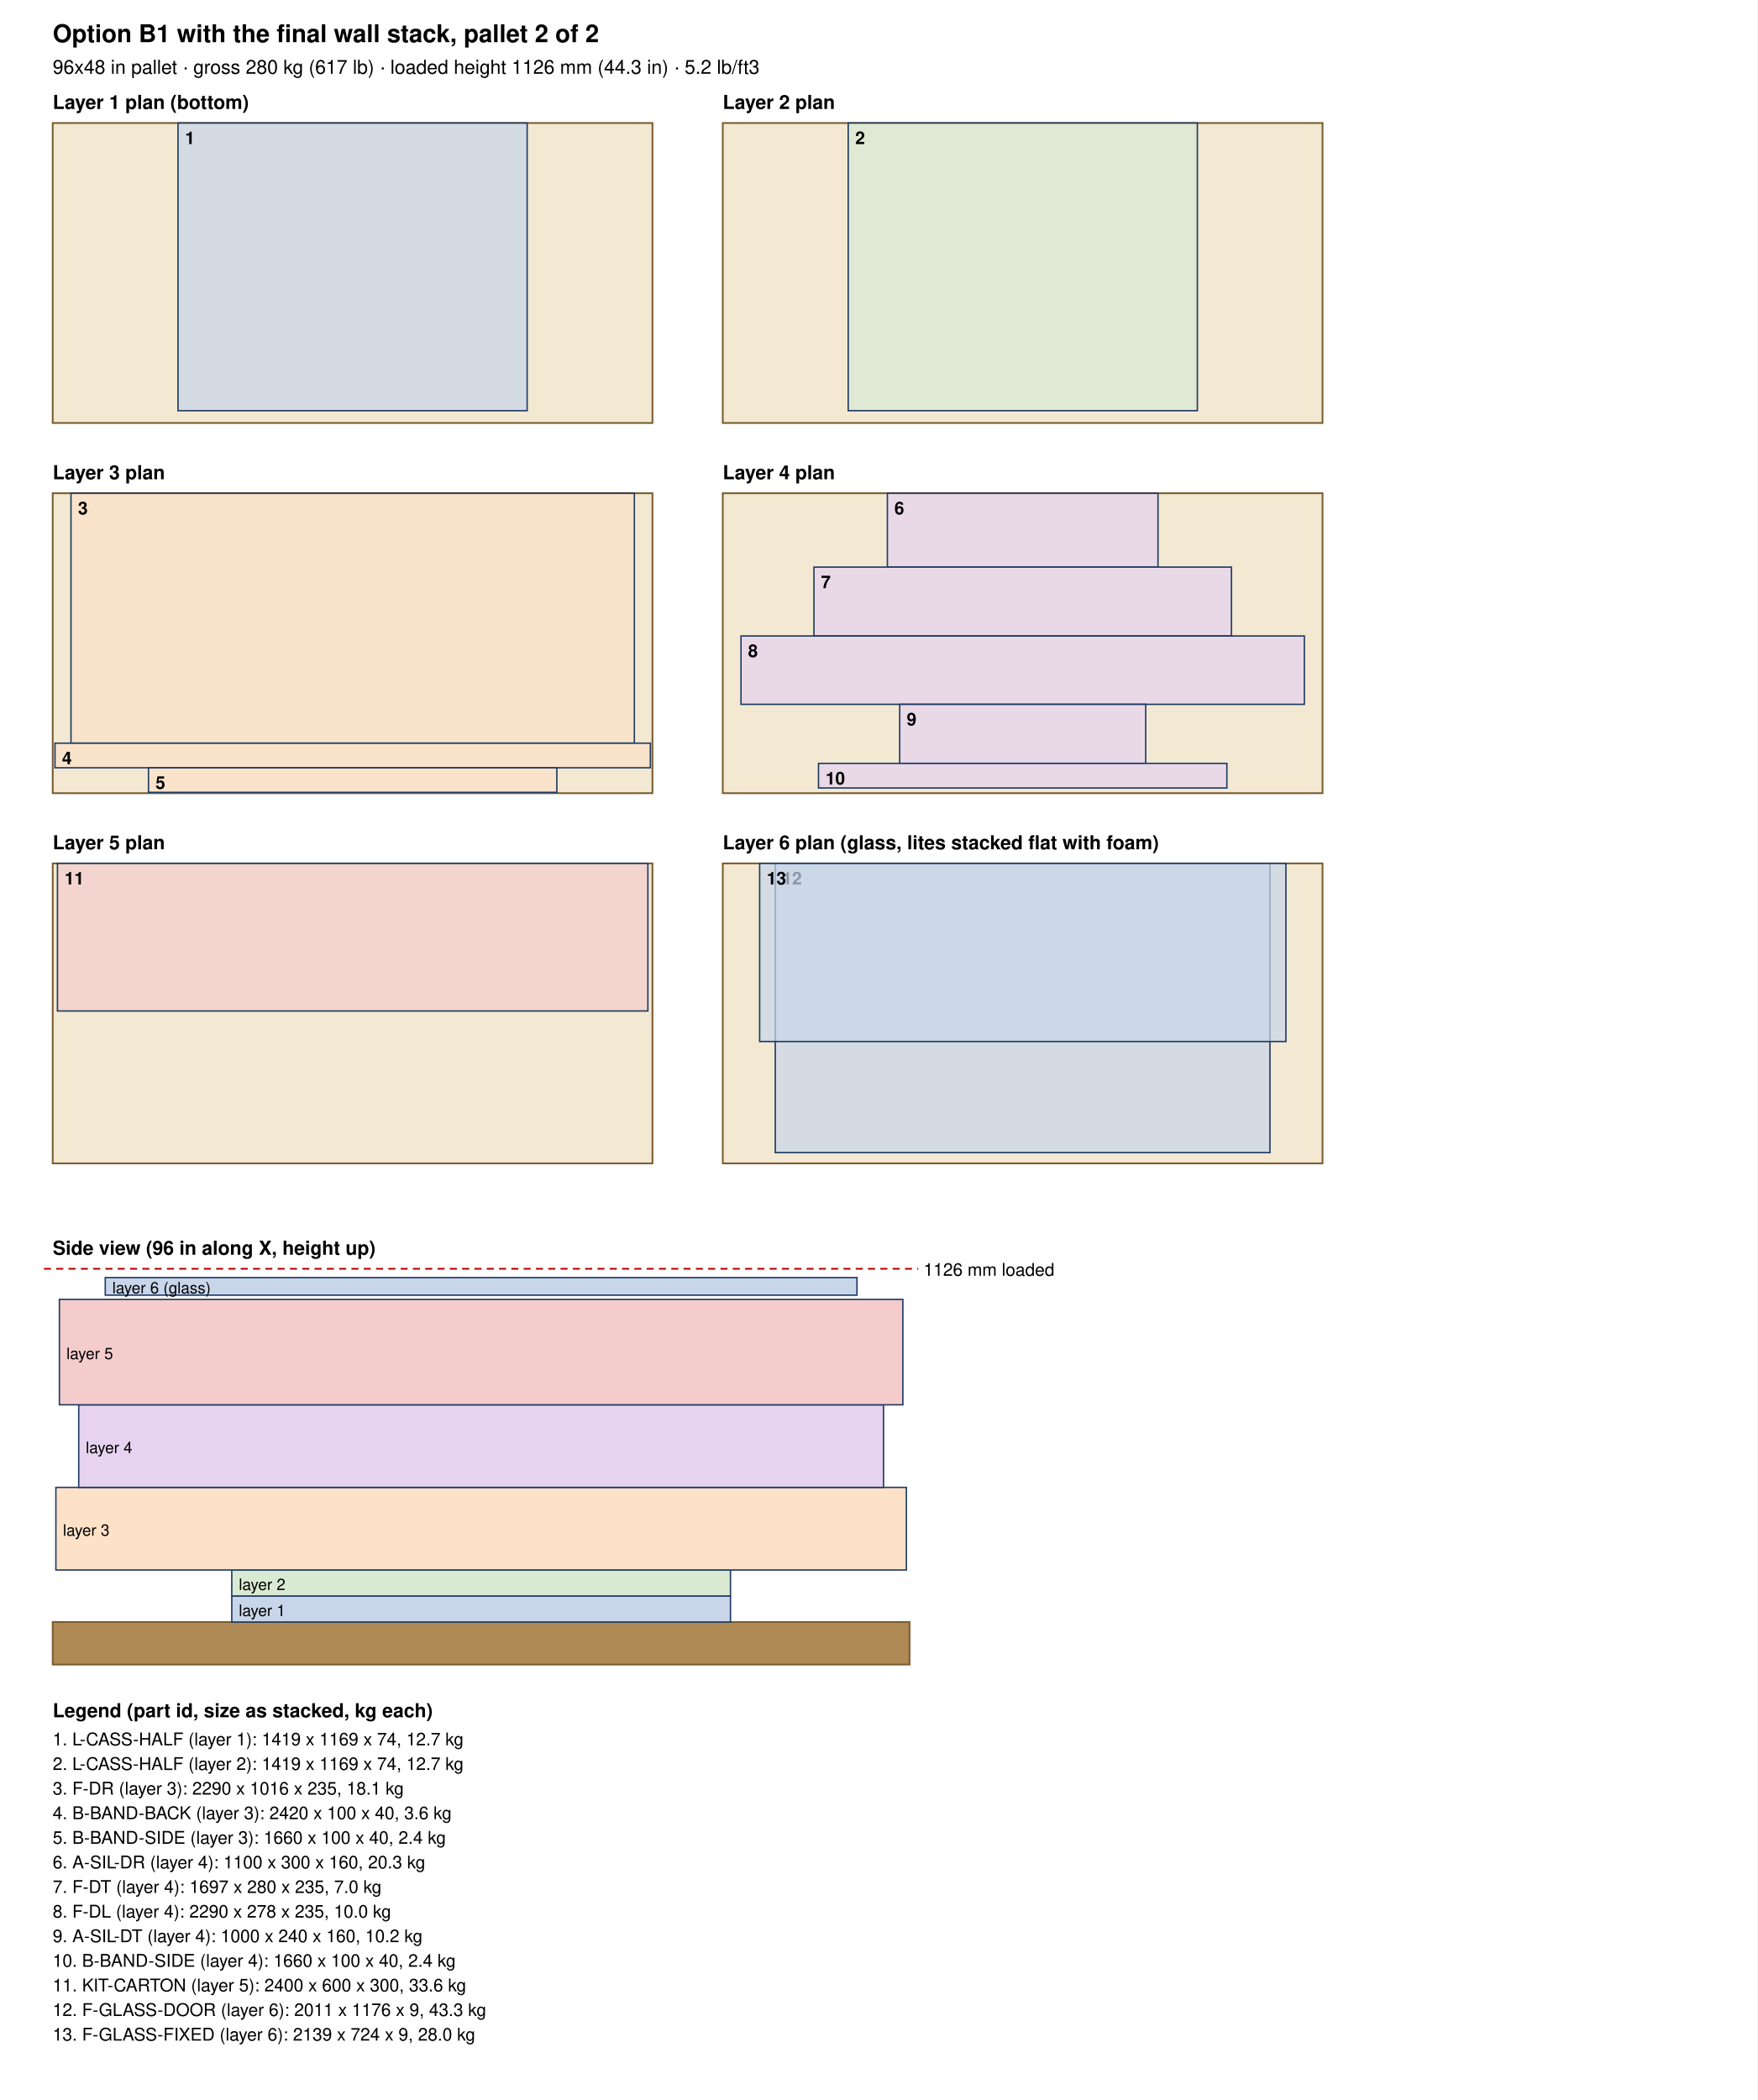
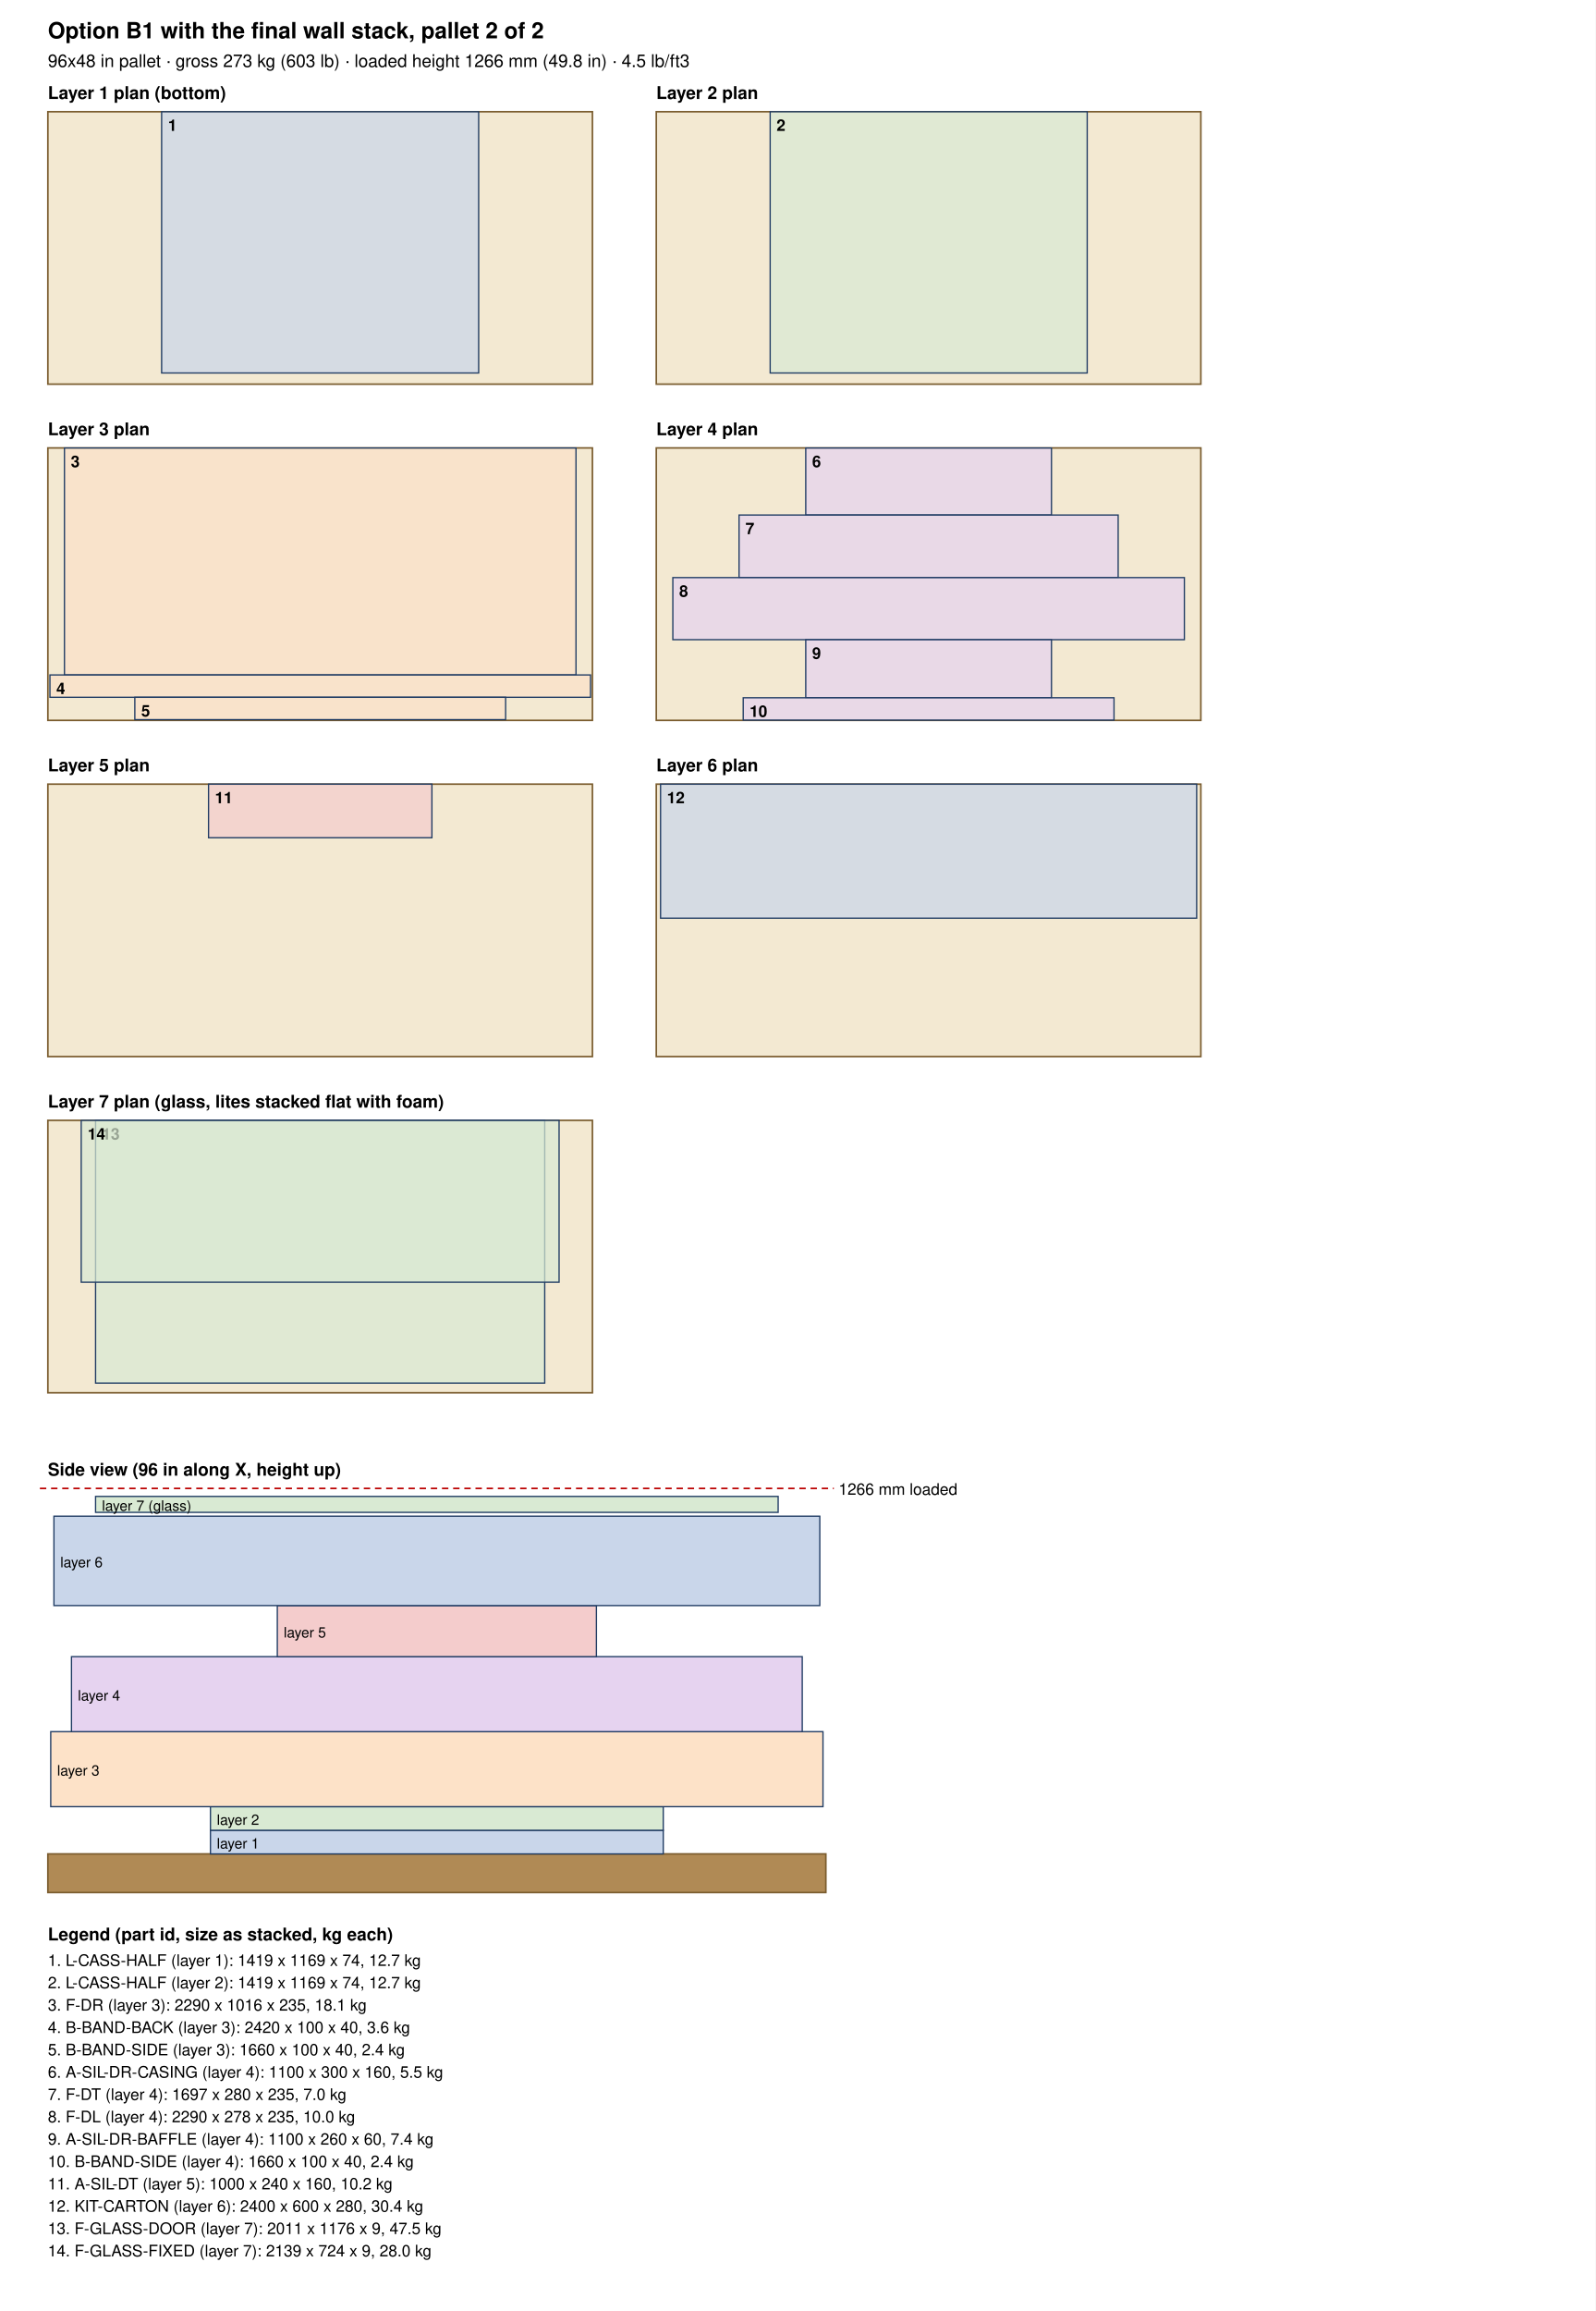
- <svg xmlns="http://www.w3.org/2000/svg" width="1000" height="1195" viewBox="0 0 1000 1195">
+ <svg xmlns="http://www.w3.org/2000/svg" width="1000" height="1448" viewBox="0 0 1000 1448">
  <rect width="100%" height="100%" fill="white" />
  <text x="30.0" y="24.0" font-size="14" text-anchor="start" font-weight="bold" font-family="Helvetica, Arial, sans-serif">Option B1 with the final wall stack, pallet 2 of 2</text>
-   <text x="30.0" y="42.0" font-size="11" text-anchor="start" font-weight="normal" font-family="Helvetica, Arial, sans-serif">96x48 in pallet · gross 280 kg (617 lb) · loaded height 1126 mm (44.3 in) · 5.2 lb/ft3</text>
+   <text x="30.0" y="42.0" font-size="11" text-anchor="start" font-weight="normal" font-family="Helvetica, Arial, sans-serif">96x48 in pallet · gross 273 kg (603 lb) · loaded height 1266 mm (49.8 in) · 4.5 lb/ft3</text>
  <text x="30.0" y="62.0" font-size="11" text-anchor="start" font-weight="bold" font-family="Helvetica, Arial, sans-serif">Layer 1 plan (bottom)</text>
  <rect x="30.0" y="70.0" width="341.3" height="170.7" fill="#f3e9d2" stroke="#7a5c2e" />
  <rect x="101.3" y="70.0" width="198.7" height="163.7" fill="#c9d6ea" fill-opacity="0.7" stroke="#1f3b63" stroke-width="0.8" />
  <text x="105.3" y="82.0" font-size="10" text-anchor="start" font-weight="bold" font-family="Helvetica, Arial, sans-serif">1</text>
  <text x="411.3" y="62.0" font-size="11" text-anchor="start" font-weight="bold" font-family="Helvetica, Arial, sans-serif">Layer 2 plan</text>
  <rect x="411.32" y="70.0" width="341.3" height="170.7" fill="#f3e9d2" stroke="#7a5c2e" />
  <rect x="482.7" y="70.0" width="198.7" height="163.7" fill="#d9ead3" fill-opacity="0.7" stroke="#1f3b63" stroke-width="0.8" />
  <text x="486.7" y="82.0" font-size="10" text-anchor="start" font-weight="bold" font-family="Helvetica, Arial, sans-serif">2</text>
  <text x="30.0" y="272.7" font-size="11" text-anchor="start" font-weight="bold" font-family="Helvetica, Arial, sans-serif">Layer 3 plan</text>
  <rect x="30.0" y="280.66" width="341.3" height="170.7" fill="#f3e9d2" stroke="#7a5c2e" />
  <rect x="40.4" y="280.7" width="320.6" height="142.2" fill="#fde2c8" fill-opacity="0.7" stroke="#1f3b63" stroke-width="0.8" />
  <text x="44.4" y="292.7" font-size="10" text-anchor="start" font-weight="bold" font-family="Helvetica, Arial, sans-serif">3</text>
  <rect x="31.3" y="422.9" width="338.8" height="14.0" fill="#fde2c8" fill-opacity="0.7" stroke="#1f3b63" stroke-width="0.8" />
  <text x="35.3" y="434.9" font-size="10" text-anchor="start" font-weight="bold" font-family="Helvetica, Arial, sans-serif">4</text>
  <rect x="84.5" y="436.9" width="232.4" height="14.0" fill="#fde2c8" fill-opacity="0.7" stroke="#1f3b63" stroke-width="0.8" />
  <text x="88.5" y="448.9" font-size="10" text-anchor="start" font-weight="bold" font-family="Helvetica, Arial, sans-serif">5</text>
  <text x="411.3" y="272.7" font-size="11" text-anchor="start" font-weight="bold" font-family="Helvetica, Arial, sans-serif">Layer 4 plan</text>
  <rect x="411.32" y="280.66" width="341.3" height="170.7" fill="#f3e9d2" stroke="#7a5c2e" />
  <rect x="505.0" y="280.7" width="154.0" height="42.0" fill="#e6d3f0" fill-opacity="0.7" stroke="#1f3b63" stroke-width="0.8" />
  <text x="509.0" y="292.7" font-size="10" text-anchor="start" font-weight="bold" font-family="Helvetica, Arial, sans-serif">6</text>
  <rect x="463.2" y="322.7" width="237.6" height="39.2" fill="#e6d3f0" fill-opacity="0.7" stroke="#1f3b63" stroke-width="0.8" />
  <text x="467.2" y="334.7" font-size="10" text-anchor="start" font-weight="bold" font-family="Helvetica, Arial, sans-serif">7</text>
  <rect x="421.7" y="361.9" width="320.6" height="38.9" fill="#e6d3f0" fill-opacity="0.7" stroke="#1f3b63" stroke-width="0.8" />
  <text x="425.7" y="373.9" font-size="10" text-anchor="start" font-weight="bold" font-family="Helvetica, Arial, sans-serif">8</text>
-   <rect x="512.0" y="400.8" width="140.0" height="33.6" fill="#e6d3f0" fill-opacity="0.7" stroke="#1f3b63" stroke-width="0.8" />
-   <text x="516.0" y="412.8" font-size="10" text-anchor="start" font-weight="bold" font-family="Helvetica, Arial, sans-serif">9</text>
-   <rect x="465.8" y="434.4" width="232.4" height="14.0" fill="#e6d3f0" fill-opacity="0.7" stroke="#1f3b63" stroke-width="0.8" />
-   <text x="469.8" y="446.4" font-size="10" text-anchor="start" font-weight="bold" font-family="Helvetica, Arial, sans-serif">10</text>
+   <rect x="505.0" y="400.8" width="154.0" height="36.4" fill="#e6d3f0" fill-opacity="0.7" stroke="#1f3b63" stroke-width="0.8" />
+   <text x="509.0" y="412.8" font-size="10" text-anchor="start" font-weight="bold" font-family="Helvetica, Arial, sans-serif">9</text>
+   <rect x="465.8" y="437.2" width="232.4" height="14.0" fill="#e6d3f0" fill-opacity="0.7" stroke="#1f3b63" stroke-width="0.8" />
+   <text x="469.8" y="449.2" font-size="10" text-anchor="start" font-weight="bold" font-family="Helvetica, Arial, sans-serif">10</text>
  <text x="30.0" y="483.3" font-size="11" text-anchor="start" font-weight="bold" font-family="Helvetica, Arial, sans-serif">Layer 5 plan</text>
  <rect x="30.0" y="491.32" width="341.3" height="170.7" fill="#f3e9d2" stroke="#7a5c2e" />
-   <rect x="32.7" y="491.3" width="336.0" height="84.0" fill="#f4cccc" fill-opacity="0.7" stroke="#1f3b63" stroke-width="0.8" />
-   <text x="36.7" y="503.3" font-size="10" text-anchor="start" font-weight="bold" font-family="Helvetica, Arial, sans-serif">11</text>
-   <text x="411.3" y="483.3" font-size="11" text-anchor="start" font-weight="bold" font-family="Helvetica, Arial, sans-serif">Layer 6 plan (glass, lites stacked flat with foam)</text>
+   <rect x="130.7" y="491.3" width="140.0" height="33.6" fill="#f4cccc" fill-opacity="0.7" stroke="#1f3b63" stroke-width="0.8" />
+   <text x="134.7" y="503.3" font-size="10" text-anchor="start" font-weight="bold" font-family="Helvetica, Arial, sans-serif">11</text>
+   <text x="411.3" y="483.3" font-size="11" text-anchor="start" font-weight="bold" font-family="Helvetica, Arial, sans-serif">Layer 6 plan</text>
  <rect x="411.32" y="491.32" width="341.3" height="170.7" fill="#f3e9d2" stroke="#7a5c2e" />
-   <rect x="441.2" y="491.3" width="281.5" height="164.6" fill="#c9d6ea" fill-opacity="0.7" stroke="#1f3b63" stroke-width="0.8" />
-   <text x="445.2" y="503.3" font-size="10" text-anchor="start" font-weight="bold" font-family="Helvetica, Arial, sans-serif">12</text>
-   <rect x="432.3" y="491.3" width="299.5" height="101.4" fill="#c9d6ea" fill-opacity="0.7" stroke="#1f3b63" stroke-width="0.8" />
-   <text x="436.3" y="503.3" font-size="10" text-anchor="start" font-weight="bold" font-family="Helvetica, Arial, sans-serif">13</text>
-   <text x="30.0" y="714.0" font-size="11" text-anchor="start" font-weight="bold" font-family="Helvetica, Arial, sans-serif">Side view (96 in along X, height up)</text>
-   <rect x="30" y="923.0" width="487.6" height="24.2" fill="#b08a55" stroke="#7a5c2e" />
-   <rect x="131.9" y="908.2" width="283.8" height="14.8" fill="#c9d6ea" stroke="#1f3b63" stroke-width="0.8" />
-   <text x="135.9" y="919.6" font-size="9" text-anchor="start" font-weight="normal" font-family="Helvetica, Arial, sans-serif">layer 1</text>
-   <rect x="131.9" y="893.4" width="283.8" height="14.8" fill="#d9ead3" stroke="#1f3b63" stroke-width="0.8" />
-   <text x="135.9" y="904.8" font-size="9" text-anchor="start" font-weight="normal" font-family="Helvetica, Arial, sans-serif">layer 2</text>
-   <rect x="31.8" y="846.4" width="484.0" height="47.0" fill="#fde2c8" stroke="#1f3b63" stroke-width="0.8" />
-   <text x="35.8" y="873.9" font-size="9" text-anchor="start" font-weight="normal" font-family="Helvetica, Arial, sans-serif">layer 3</text>
-   <rect x="44.8" y="799.4" width="458.0" height="47.0" fill="#e6d3f0" stroke="#1f3b63" stroke-width="0.8" />
-   <text x="48.8" y="826.9" font-size="9" text-anchor="start" font-weight="normal" font-family="Helvetica, Arial, sans-serif">layer 4</text>
-   <rect x="33.8" y="739.4" width="480.0" height="60.0" fill="#f4cccc" stroke="#1f3b63" stroke-width="0.8" />
-   <text x="37.8" y="773.4" font-size="9" text-anchor="start" font-weight="normal" font-family="Helvetica, Arial, sans-serif">layer 5</text>
-   <rect x="59.9" y="727.0" width="427.8" height="10.0" fill="#c9d6ea" stroke="#1f3b63" stroke-width="0.8" />
-   <text x="63.9" y="736.0" font-size="9" text-anchor="start" font-weight="normal" font-family="Helvetica, Arial, sans-serif">layer 6 (glass)</text>
-   <line x1="25" y1="722.0" x2="522.6" y2="722.0" stroke="#b00" stroke-dasharray="4 3" />
-   <text x="525.6" y="726.0" font-size="10" text-anchor="start" font-weight="normal" font-family="Helvetica, Arial, sans-serif">1126 mm loaded</text>
-   <text x="30.0" y="977.2" font-size="11" text-anchor="start" font-weight="bold" font-family="Helvetica, Arial, sans-serif">Legend (part id, size as stacked, kg each)</text>
-   <text x="30.0" y="993.2" font-size="10" text-anchor="start" font-weight="normal" font-family="Helvetica, Arial, sans-serif">1. L-CASS-HALF (layer 1): 1419 x 1169 x 74, 12.7 kg</text>
-   <text x="30.0" y="1007.2" font-size="10" text-anchor="start" font-weight="normal" font-family="Helvetica, Arial, sans-serif">2. L-CASS-HALF (layer 2): 1419 x 1169 x 74, 12.7 kg</text>
-   <text x="30.0" y="1021.2" font-size="10" text-anchor="start" font-weight="normal" font-family="Helvetica, Arial, sans-serif">3. F-DR (layer 3): 2290 x 1016 x 235, 18.1 kg</text>
-   <text x="30.0" y="1035.2" font-size="10" text-anchor="start" font-weight="normal" font-family="Helvetica, Arial, sans-serif">4. B-BAND-BACK (layer 3): 2420 x 100 x 40, 3.6 kg</text>
-   <text x="30.0" y="1049.2" font-size="10" text-anchor="start" font-weight="normal" font-family="Helvetica, Arial, sans-serif">5. B-BAND-SIDE (layer 3): 1660 x 100 x 40, 2.4 kg</text>
-   <text x="30.0" y="1063.2" font-size="10" text-anchor="start" font-weight="normal" font-family="Helvetica, Arial, sans-serif">6. A-SIL-DR (layer 4): 1100 x 300 x 160, 20.3 kg</text>
-   <text x="30.0" y="1077.2" font-size="10" text-anchor="start" font-weight="normal" font-family="Helvetica, Arial, sans-serif">7. F-DT (layer 4): 1697 x 280 x 235, 7.0 kg</text>
-   <text x="30.0" y="1091.2" font-size="10" text-anchor="start" font-weight="normal" font-family="Helvetica, Arial, sans-serif">8. F-DL (layer 4): 2290 x 278 x 235, 10.0 kg</text>
-   <text x="30.0" y="1105.2" font-size="10" text-anchor="start" font-weight="normal" font-family="Helvetica, Arial, sans-serif">9. A-SIL-DT (layer 4): 1000 x 240 x 160, 10.2 kg</text>
-   <text x="30.0" y="1119.2" font-size="10" text-anchor="start" font-weight="normal" font-family="Helvetica, Arial, sans-serif">10. B-BAND-SIDE (layer 4): 1660 x 100 x 40, 2.4 kg</text>
-   <text x="30.0" y="1133.2" font-size="10" text-anchor="start" font-weight="normal" font-family="Helvetica, Arial, sans-serif">11. KIT-CARTON (layer 5): 2400 x 600 x 300, 33.6 kg</text>
-   <text x="30.0" y="1147.2" font-size="10" text-anchor="start" font-weight="normal" font-family="Helvetica, Arial, sans-serif">12. F-GLASS-DOOR (layer 6): 2011 x 1176 x 9, 43.3 kg</text>
-   <text x="30.0" y="1161.2" font-size="10" text-anchor="start" font-weight="normal" font-family="Helvetica, Arial, sans-serif">13. F-GLASS-FIXED (layer 6): 2139 x 724 x 9, 28.0 kg</text>
+   <rect x="414.0" y="491.3" width="336.0" height="84.0" fill="#c9d6ea" fill-opacity="0.7" stroke="#1f3b63" stroke-width="0.8" />
+   <text x="418.0" y="503.3" font-size="10" text-anchor="start" font-weight="bold" font-family="Helvetica, Arial, sans-serif">12</text>
+   <text x="30.0" y="694.0" font-size="11" text-anchor="start" font-weight="bold" font-family="Helvetica, Arial, sans-serif">Layer 7 plan (glass, lites stacked flat with foam)</text>
+   <rect x="30.0" y="701.98" width="341.3" height="170.7" fill="#f3e9d2" stroke="#7a5c2e" />
+   <rect x="59.9" y="702.0" width="281.5" height="164.6" fill="#d9ead3" fill-opacity="0.7" stroke="#1f3b63" stroke-width="0.8" />
+   <text x="63.9" y="714.0" font-size="10" text-anchor="start" font-weight="bold" font-family="Helvetica, Arial, sans-serif">13</text>
+   <rect x="50.9" y="702.0" width="299.5" height="101.4" fill="#d9ead3" fill-opacity="0.7" stroke="#1f3b63" stroke-width="0.8" />
+   <text x="54.9" y="714.0" font-size="10" text-anchor="start" font-weight="bold" font-family="Helvetica, Arial, sans-serif">14</text>
+   <text x="30.0" y="924.6" font-size="11" text-anchor="start" font-weight="bold" font-family="Helvetica, Arial, sans-serif">Side view (96 in along X, height up)</text>
+   <rect x="30" y="1161.6" width="487.6" height="24.2" fill="#b08a55" stroke="#7a5c2e" />
+   <rect x="131.9" y="1146.8" width="283.8" height="14.8" fill="#c9d6ea" stroke="#1f3b63" stroke-width="0.8" />
+   <text x="135.9" y="1158.2" font-size="9" text-anchor="start" font-weight="normal" font-family="Helvetica, Arial, sans-serif">layer 1</text>
+   <rect x="131.9" y="1132.0" width="283.8" height="14.8" fill="#d9ead3" stroke="#1f3b63" stroke-width="0.8" />
+   <text x="135.9" y="1143.4" font-size="9" text-anchor="start" font-weight="normal" font-family="Helvetica, Arial, sans-serif">layer 2</text>
+   <rect x="31.8" y="1085.0" width="484.0" height="47.0" fill="#fde2c8" stroke="#1f3b63" stroke-width="0.8" />
+   <text x="35.8" y="1112.5" font-size="9" text-anchor="start" font-weight="normal" font-family="Helvetica, Arial, sans-serif">layer 3</text>
+   <rect x="44.8" y="1038.0" width="458.0" height="47.0" fill="#e6d3f0" stroke="#1f3b63" stroke-width="0.8" />
+   <text x="48.8" y="1065.5" font-size="9" text-anchor="start" font-weight="normal" font-family="Helvetica, Arial, sans-serif">layer 4</text>
+   <rect x="173.8" y="1006.0" width="200.0" height="32.0" fill="#f4cccc" stroke="#1f3b63" stroke-width="0.8" />
+   <text x="177.8" y="1026.0" font-size="9" text-anchor="start" font-weight="normal" font-family="Helvetica, Arial, sans-serif">layer 5</text>
+   <rect x="33.8" y="950.0" width="480.0" height="56.0" fill="#c9d6ea" stroke="#1f3b63" stroke-width="0.8" />
+   <text x="37.8" y="982.0" font-size="9" text-anchor="start" font-weight="normal" font-family="Helvetica, Arial, sans-serif">layer 6</text>
+   <rect x="59.9" y="937.6" width="427.8" height="10.0" fill="#d9ead3" stroke="#1f3b63" stroke-width="0.8" />
+   <text x="63.9" y="946.6" font-size="9" text-anchor="start" font-weight="normal" font-family="Helvetica, Arial, sans-serif">layer 7 (glass)</text>
+   <line x1="25" y1="932.6" x2="522.6" y2="932.6" stroke="#b00" stroke-dasharray="4 3" />
+   <text x="525.6" y="936.6" font-size="10" text-anchor="start" font-weight="normal" font-family="Helvetica, Arial, sans-serif">1266 mm loaded</text>
+   <text x="30.0" y="1215.8" font-size="11" text-anchor="start" font-weight="bold" font-family="Helvetica, Arial, sans-serif">Legend (part id, size as stacked, kg each)</text>
+   <text x="30.0" y="1231.8" font-size="10" text-anchor="start" font-weight="normal" font-family="Helvetica, Arial, sans-serif">1. L-CASS-HALF (layer 1): 1419 x 1169 x 74, 12.7 kg</text>
+   <text x="30.0" y="1245.8" font-size="10" text-anchor="start" font-weight="normal" font-family="Helvetica, Arial, sans-serif">2. L-CASS-HALF (layer 2): 1419 x 1169 x 74, 12.7 kg</text>
+   <text x="30.0" y="1259.8" font-size="10" text-anchor="start" font-weight="normal" font-family="Helvetica, Arial, sans-serif">3. F-DR (layer 3): 2290 x 1016 x 235, 18.1 kg</text>
+   <text x="30.0" y="1273.8" font-size="10" text-anchor="start" font-weight="normal" font-family="Helvetica, Arial, sans-serif">4. B-BAND-BACK (layer 3): 2420 x 100 x 40, 3.6 kg</text>
+   <text x="30.0" y="1287.8" font-size="10" text-anchor="start" font-weight="normal" font-family="Helvetica, Arial, sans-serif">5. B-BAND-SIDE (layer 3): 1660 x 100 x 40, 2.4 kg</text>
+   <text x="30.0" y="1301.8" font-size="10" text-anchor="start" font-weight="normal" font-family="Helvetica, Arial, sans-serif">6. A-SIL-DR-CASING (layer 4): 1100 x 300 x 160, 5.5 kg</text>
+   <text x="30.0" y="1315.8" font-size="10" text-anchor="start" font-weight="normal" font-family="Helvetica, Arial, sans-serif">7. F-DT (layer 4): 1697 x 280 x 235, 7.0 kg</text>
+   <text x="30.0" y="1329.8" font-size="10" text-anchor="start" font-weight="normal" font-family="Helvetica, Arial, sans-serif">8. F-DL (layer 4): 2290 x 278 x 235, 10.0 kg</text>
+   <text x="30.0" y="1343.8" font-size="10" text-anchor="start" font-weight="normal" font-family="Helvetica, Arial, sans-serif">9. A-SIL-DR-BAFFLE (layer 4): 1100 x 260 x 60, 7.4 kg</text>
+   <text x="30.0" y="1357.8" font-size="10" text-anchor="start" font-weight="normal" font-family="Helvetica, Arial, sans-serif">10. B-BAND-SIDE (layer 4): 1660 x 100 x 40, 2.4 kg</text>
+   <text x="30.0" y="1371.8" font-size="10" text-anchor="start" font-weight="normal" font-family="Helvetica, Arial, sans-serif">11. A-SIL-DT (layer 5): 1000 x 240 x 160, 10.2 kg</text>
+   <text x="30.0" y="1385.8" font-size="10" text-anchor="start" font-weight="normal" font-family="Helvetica, Arial, sans-serif">12. KIT-CARTON (layer 6): 2400 x 600 x 280, 30.4 kg</text>
+   <text x="30.0" y="1399.8" font-size="10" text-anchor="start" font-weight="normal" font-family="Helvetica, Arial, sans-serif">13. F-GLASS-DOOR (layer 7): 2011 x 1176 x 9, 47.5 kg</text>
+   <text x="30.0" y="1413.8" font-size="10" text-anchor="start" font-weight="normal" font-family="Helvetica, Arial, sans-serif">14. F-GLASS-FIXED (layer 7): 2139 x 724 x 9, 28.0 kg</text>
</svg>
